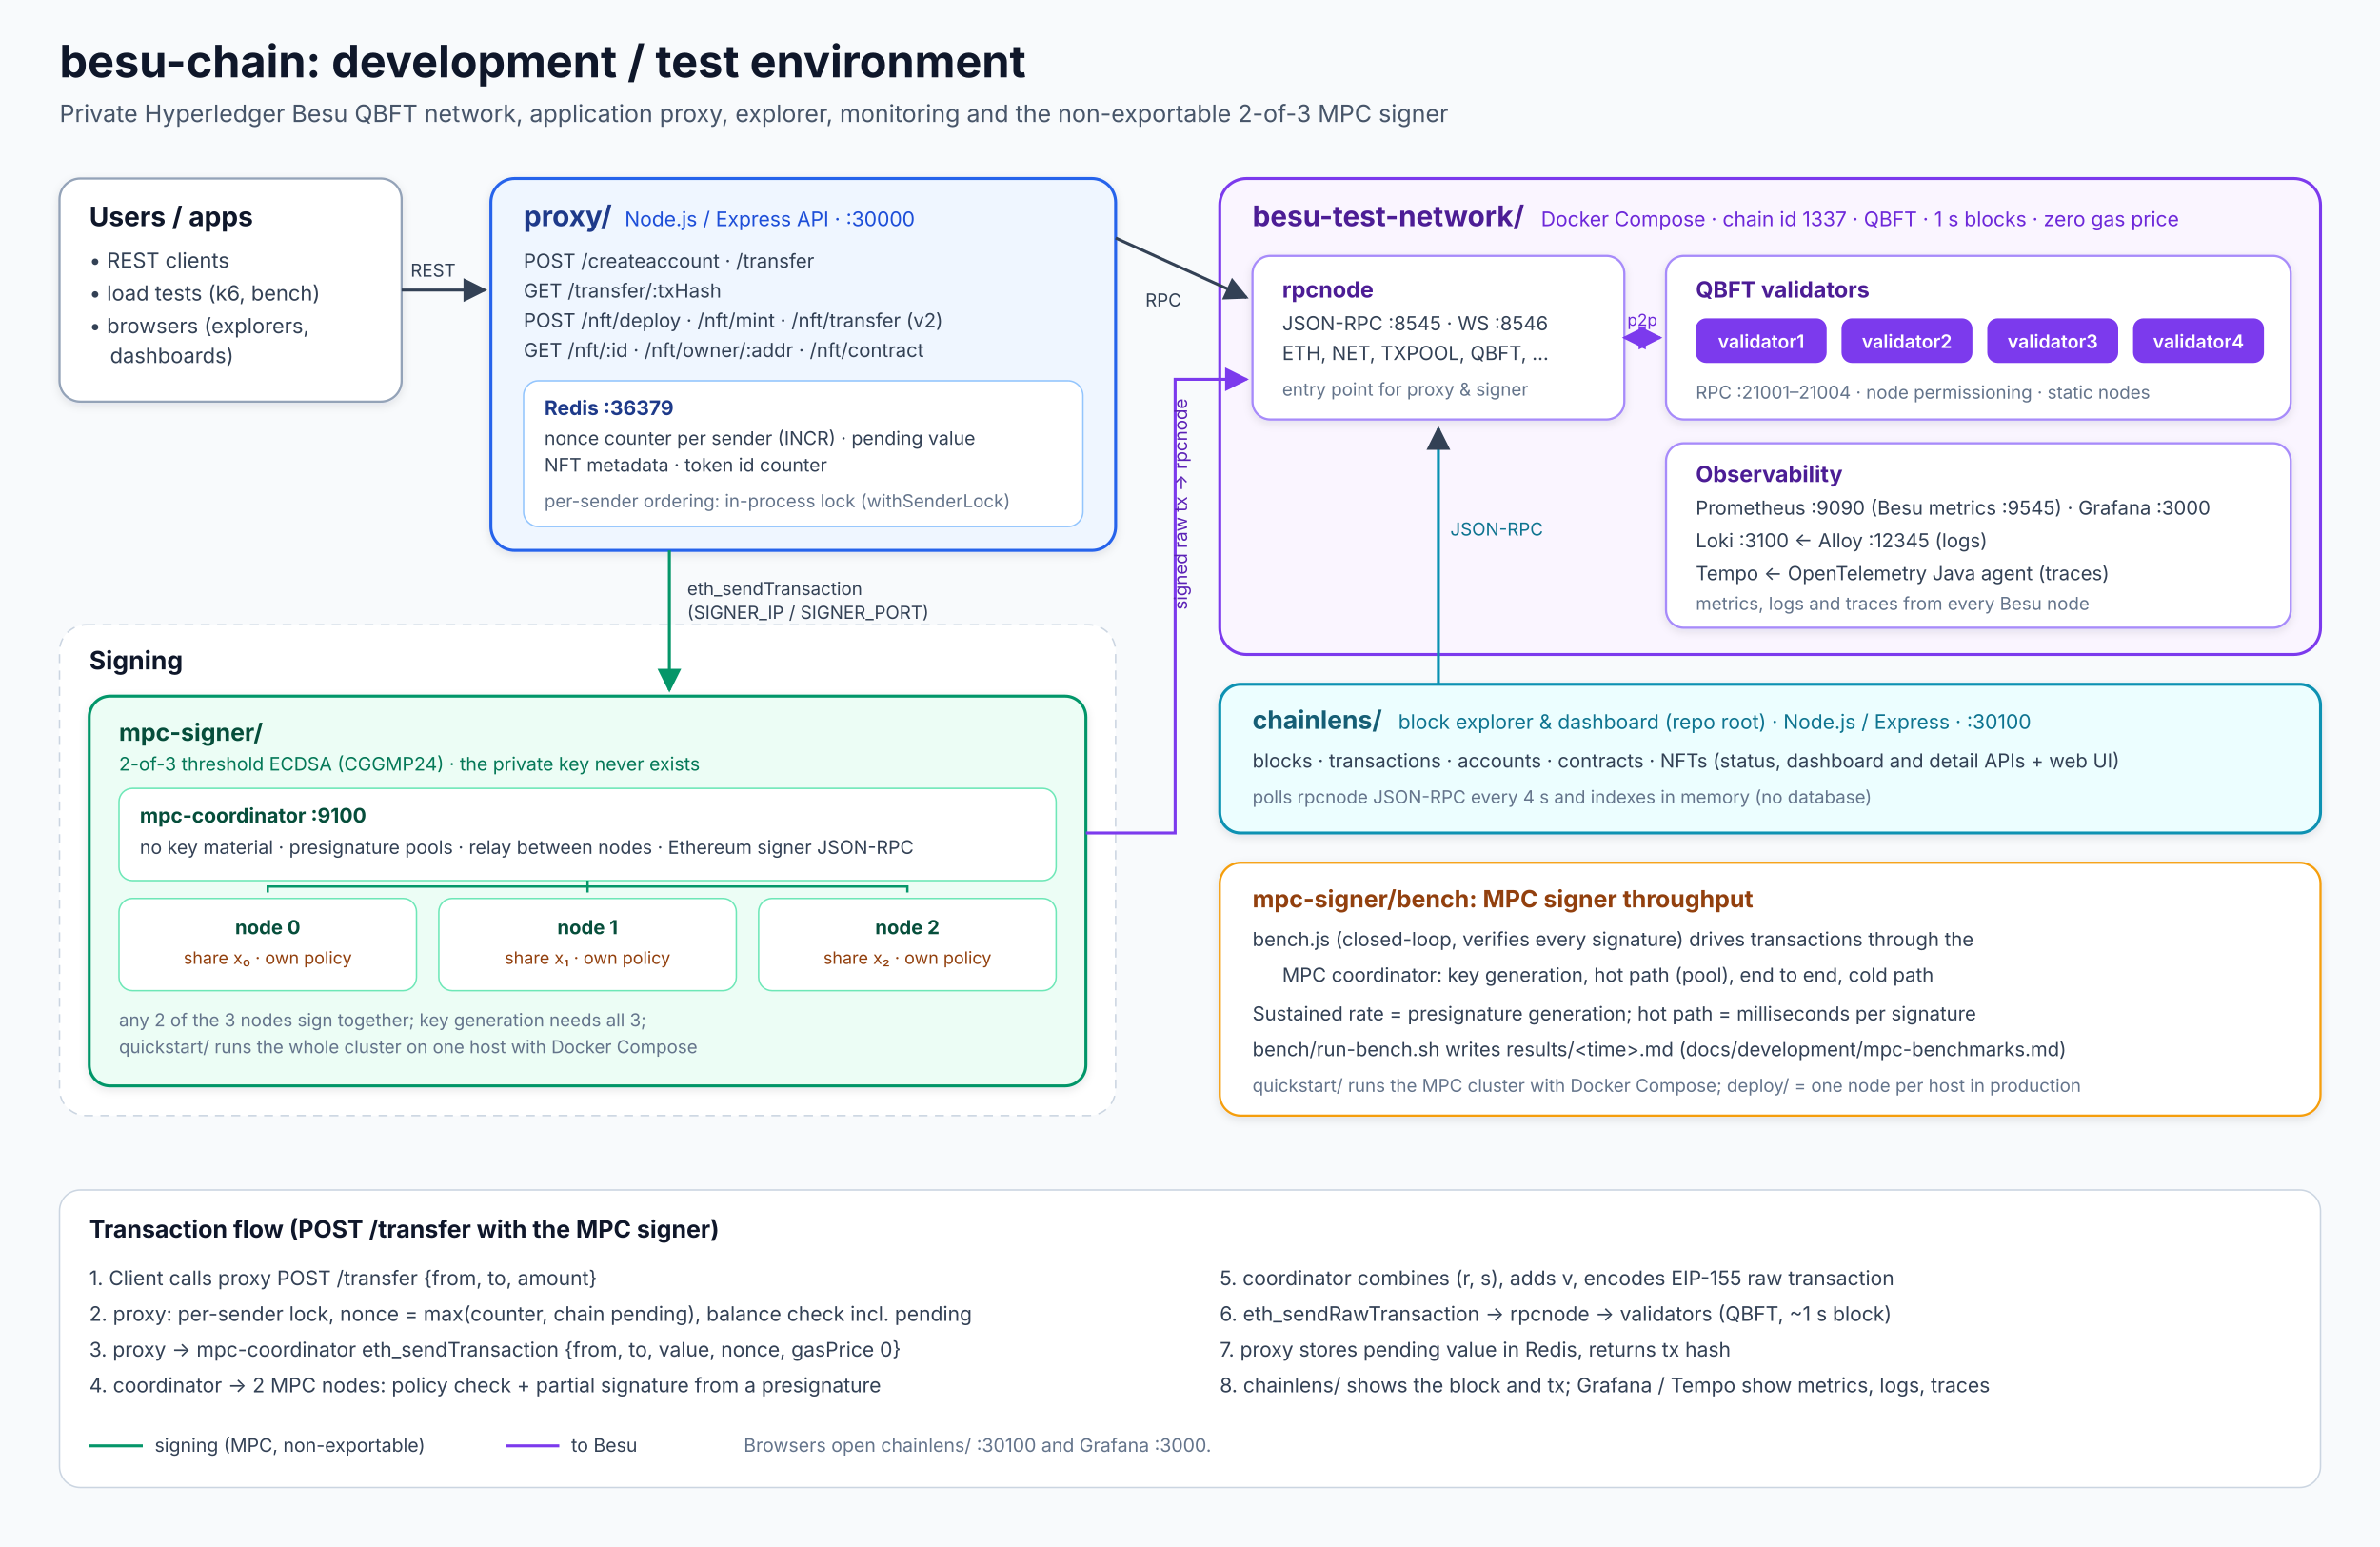
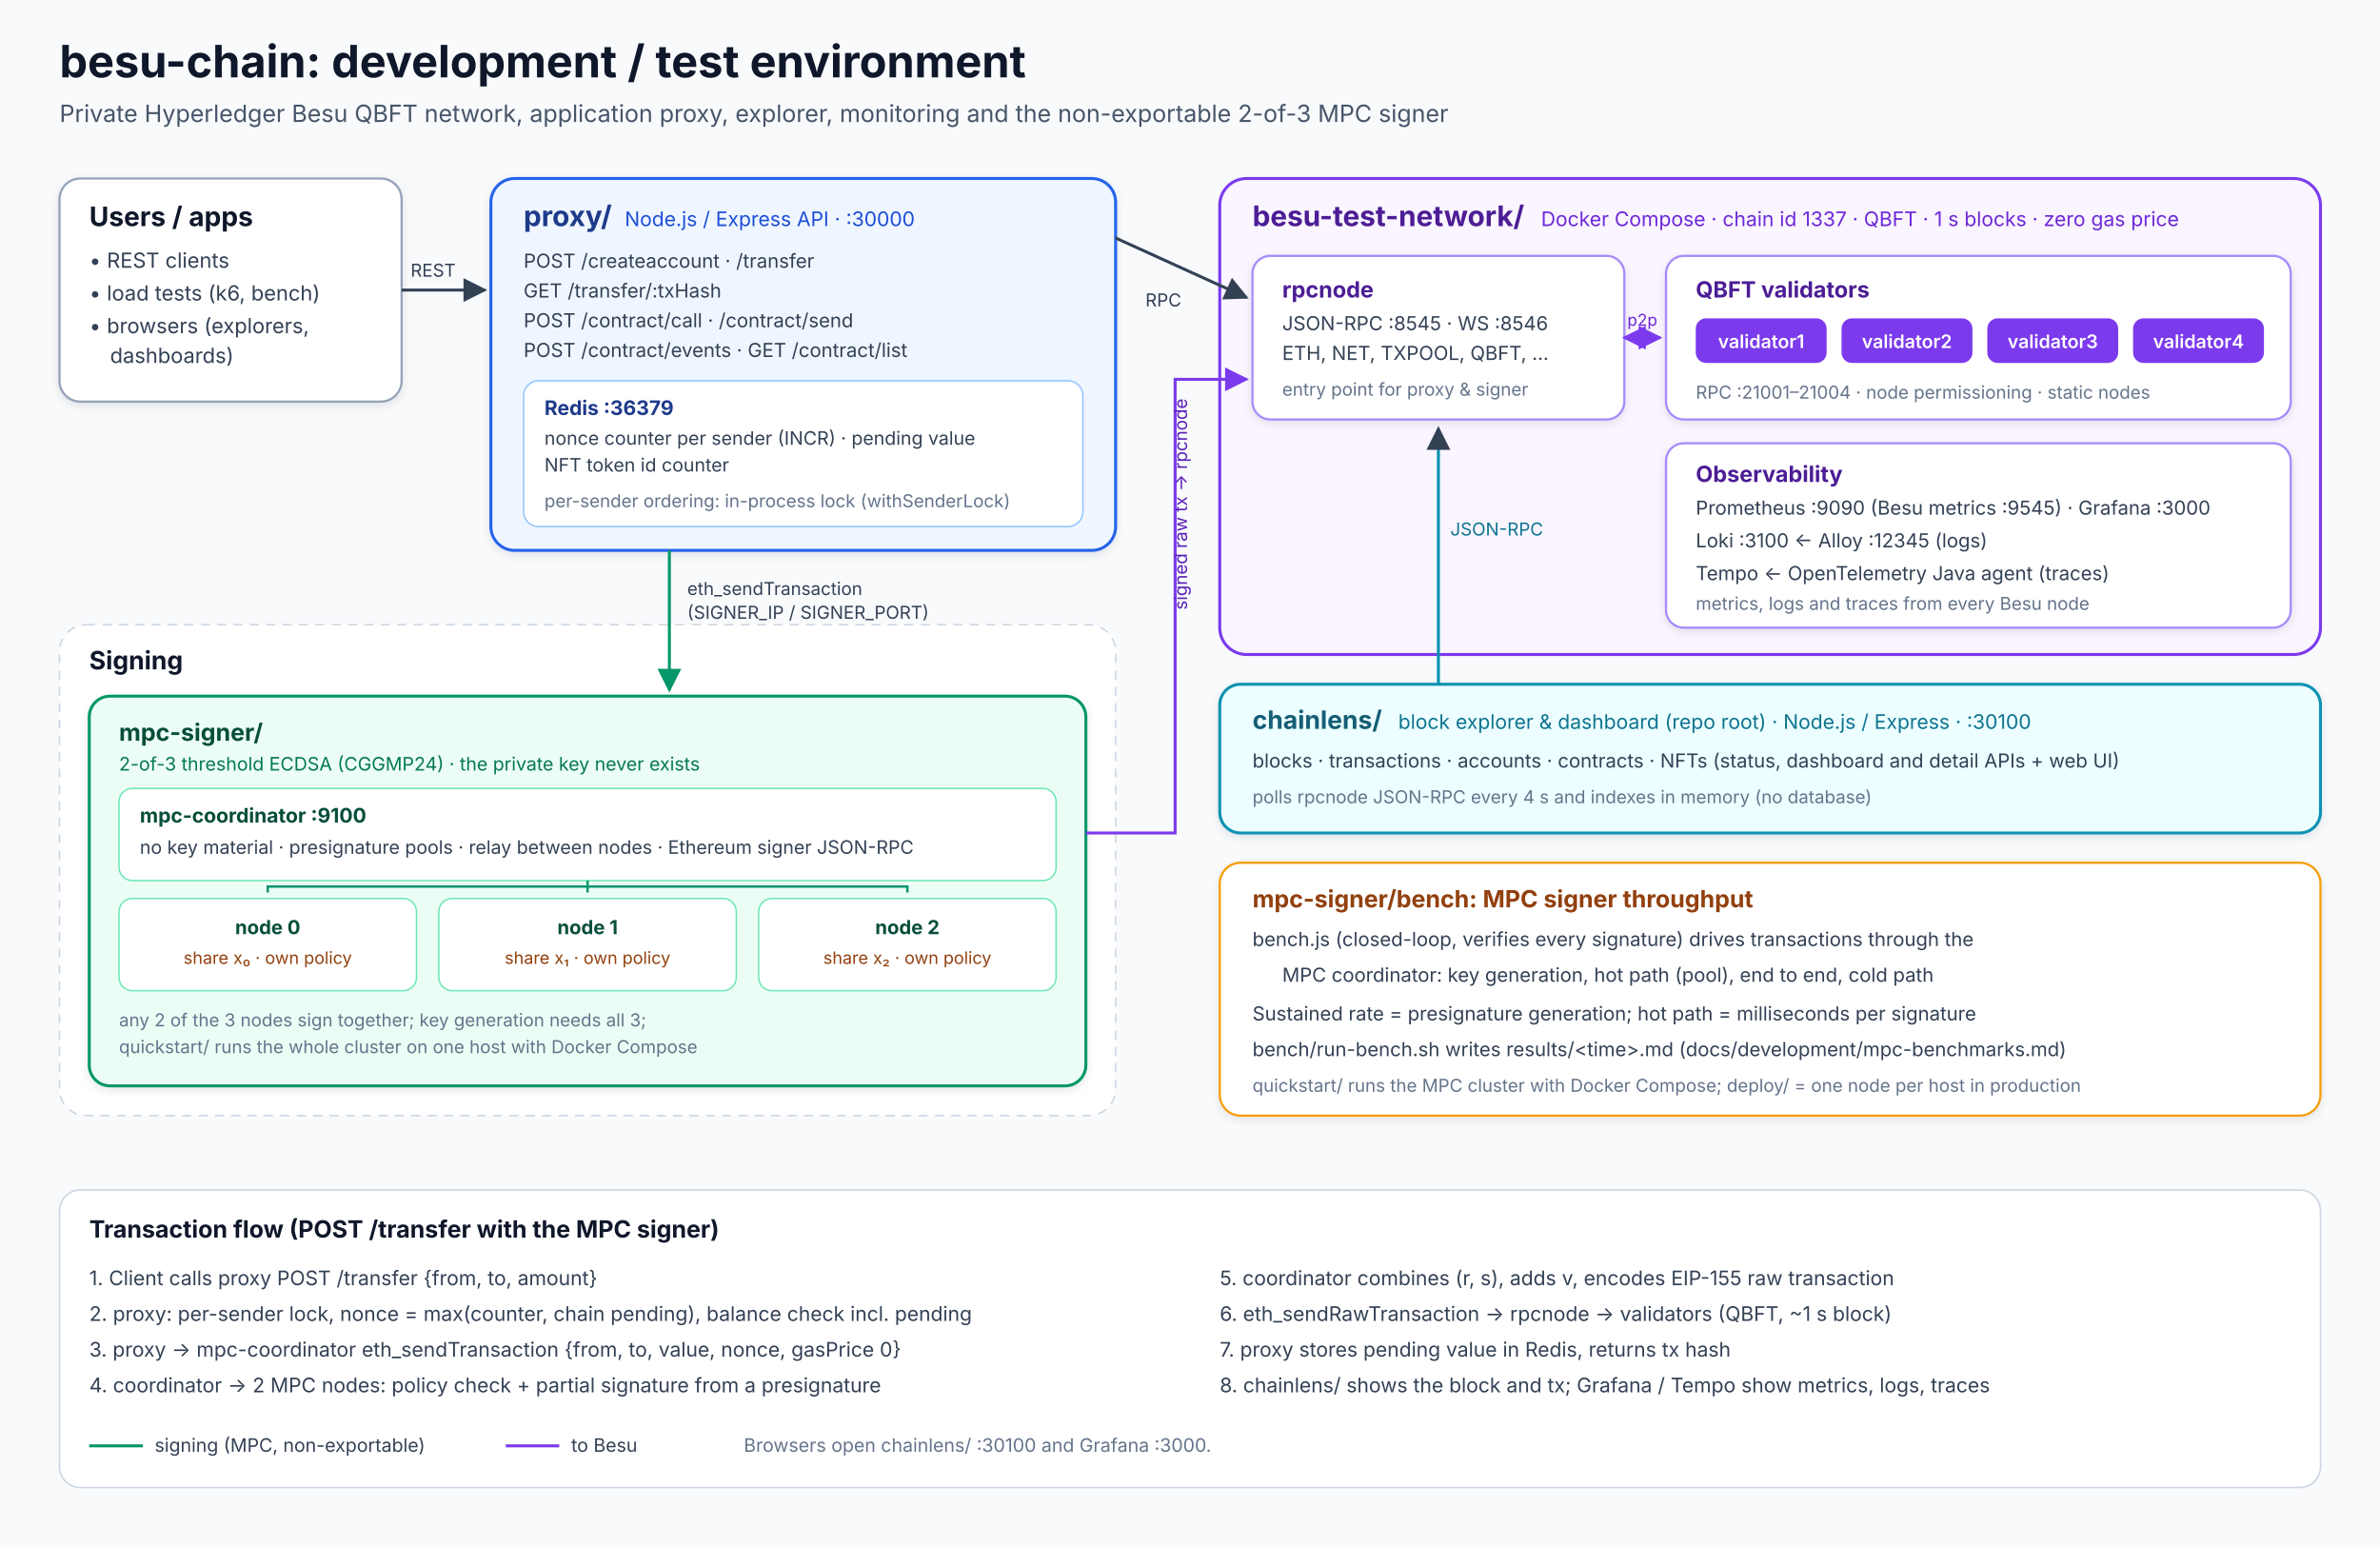
<svg xmlns="http://www.w3.org/2000/svg" width="1600" height="1040" viewBox="0 0 1600 1040" font-family="Inter, 'Segoe UI', Helvetica, Arial, sans-serif">
  <defs>
    <marker id="a" viewBox="0 0 10 10" refX="9" refY="5" markerWidth="8" markerHeight="8" orient="auto-start-reverse">
      <path d="M0,0 L10,5 L0,10 z" fill="#334155" />
    </marker>
    <marker id="aP" viewBox="0 0 10 10" refX="9" refY="5" markerWidth="8" markerHeight="8" orient="auto-start-reverse">
      <path d="M0,0 L10,5 L0,10 z" fill="#7c3aed" />
    </marker>
    <marker id="aG" viewBox="0 0 10 10" refX="9" refY="5" markerWidth="8" markerHeight="8" orient="auto-start-reverse">
      <path d="M0,0 L10,5 L0,10 z" fill="#059669" />
    </marker>
    <marker id="aR" viewBox="0 0 10 10" refX="9" refY="5" markerWidth="8" markerHeight="8" orient="auto-start-reverse">
      <path d="M0,0 L10,5 L0,10 z" fill="#e11d48" />
    </marker>
    <filter id="sh" x="-5%" y="-5%" width="110%" height="115%">
      <feDropShadow dx="0" dy="2" stdDeviation="3" flood-color="#0f172a" flood-opacity="0.10" />
    </filter>
  </defs>
  <rect width="1600" height="1040" fill="#f8fafc" />
  <text x="40" y="52" font-size="30" font-weight="700" fill="#0f172a">besu-chain: development / test environment</text>
  <text x="40" y="82" font-size="16" fill="#475569">Private Hyperledger Besu QBFT network, application proxy, explorer, monitoring and the non-exportable 2-of-3 MPC signer</text>
  <g filter="url(#sh)">
    <rect x="40" y="120" width="230" height="150" rx="14" fill="#ffffff" stroke="#94a3b8" stroke-width="1.5" />
  </g>
  <text x="60" y="152" font-size="18" font-weight="700" fill="#0f172a">Users / apps</text>
  <text x="60" y="180" font-size="14" fill="#334155">• REST clients</text>
  <text x="60" y="202" font-size="14" fill="#334155">• load tests (k6, bench)</text>
  <text x="60" y="224" font-size="14" fill="#334155">• browsers (explorers,</text>
  <text x="74" y="244" font-size="14" fill="#334155">dashboards)</text>
  <g filter="url(#sh)">
    <rect x="330" y="120" width="420" height="250" rx="16" fill="#eff6ff" stroke="#2563eb" stroke-width="2" />
  </g>
  <text x="352" y="152" font-size="19" font-weight="700" fill="#1e3a8a">proxy/</text>
  <text x="420" y="152" font-size="13.5" fill="#1d4ed8">Node.js / Express API · :30000</text>
  <g font-size="13" fill="#334155">
    <text x="352" y="180">POST /createaccount · /transfer</text>
    <text x="352" y="200">GET  /transfer/:txHash</text>
-     <text x="352" y="220">POST /nft/deploy · /nft/mint · /nft/transfer (v2)</text>
-     <text x="352" y="240">GET  /nft/:id · /nft/owner/:addr · /nft/contract</text>
+     <text x="352" y="220">POST /contract/call · /contract/send</text>
+     <text x="352" y="240">POST /contract/events · GET /contract/list</text>
  </g>
  <rect x="352" y="256" width="376" height="98" rx="10" fill="#ffffff" stroke="#93c5fd" />
  <text x="366" y="279" font-size="13.5" font-weight="700" fill="#1e3a8a">Redis :36379</text>
  <text x="366" y="299" font-size="12.5" fill="#334155">nonce counter per sender (INCR) · pending value</text>
-   <text x="366" y="317" font-size="12.5" fill="#334155">NFT metadata · token id counter</text>
+   <text x="366" y="317" font-size="12.5" fill="#334155">NFT token id counter</text>
  <text x="366" y="341" font-size="12" fill="#64748b">per-sender ordering: in-process lock (withSenderLock)</text>
  <line x1="270" y1="195" x2="326" y2="195" stroke="#334155" stroke-width="2" marker-end="url(#a)" />
  <text x="276" y="186" font-size="12" fill="#334155">REST</text>
  <rect x="40" y="420" width="710" height="330" rx="18" fill="#ffffff" stroke="#cbd5e1" stroke-dasharray="6 5" />
  <text x="60" y="450" font-size="17" font-weight="700" fill="#0f172a">Signing</text>
  <g filter="url(#sh)">
    <rect x="60" y="468" width="670" height="262" rx="14" fill="#ecfdf5" stroke="#059669" stroke-width="2" />
  </g>
  <text x="80" y="498" font-size="16" font-weight="700" fill="#064e3b">mpc-signer/</text>
  <text x="80" y="518" font-size="12.5" fill="#047857">2-of-3 threshold ECDSA (CGGMP24) · the private key never exists</text>
  <rect x="80" y="530" width="630" height="62" rx="9" fill="#ffffff" stroke="#6ee7b7" />
  <text x="94" y="553" font-size="13.5" font-weight="700" fill="#064e3b">mpc-coordinator :9100</text>
  <text x="94" y="574" font-size="12.5" fill="#334155">no key material · presignature pools · relay between nodes · Ethereum signer JSON-RPC</text>
  <g>
    <rect x="80" y="604" width="200" height="62" rx="9" fill="#ffffff" stroke="#6ee7b7" />
    <text x="180" y="628" font-size="13" font-weight="700" fill="#064e3b" text-anchor="middle">node 0</text>
    <text x="180" y="648" font-size="11.5" fill="#92400e" text-anchor="middle">share x₀ · own policy</text>
    <rect x="295" y="604" width="200" height="62" rx="9" fill="#ffffff" stroke="#6ee7b7" />
    <text x="395" y="628" font-size="13" font-weight="700" fill="#064e3b" text-anchor="middle">node 1</text>
    <text x="395" y="648" font-size="11.5" fill="#92400e" text-anchor="middle">share x₁ · own policy</text>
    <rect x="510" y="604" width="200" height="62" rx="9" fill="#ffffff" stroke="#6ee7b7" />
    <text x="610" y="628" font-size="13" font-weight="700" fill="#064e3b" text-anchor="middle">node 2</text>
    <text x="610" y="648" font-size="11.5" fill="#92400e" text-anchor="middle">share x₂ · own policy</text>
  </g>
  <g stroke="#059669" stroke-width="1.6" fill="none">
    <path d="M395 592 L395 600" />
    <path d="M180 600 L180 596 L610 596 L610 600" />
  </g>
  <text x="80" y="690" font-size="12" fill="#64748b">any 2 of the 3 nodes sign together; key generation needs all 3;</text>
  <text x="80" y="708" font-size="12" fill="#64748b">quickstart/ runs the whole cluster on one host with Docker Compose</text>
  <path d="M 450 370 L 450 464" stroke="#059669" stroke-width="2" fill="none" marker-end="url(#aG)" />
  <text x="462" y="400" font-size="12" fill="#334155">eth_sendTransaction</text>
  <text x="462" y="416" font-size="12" fill="#334155">(SIGNER_IP / SIGNER_PORT)</text>
  <rect x="820" y="120" width="740" height="320" rx="18" fill="#faf5ff" stroke="#7c3aed" stroke-width="2" />
  <text x="842" y="152" font-size="19" font-weight="700" fill="#4c1d95">besu-test-network/</text>
  <text x="1036" y="152" font-size="13.5" fill="#6d28d9">Docker Compose · chain id 1337 · QBFT · 1 s blocks · zero gas price</text>
  <g filter="url(#sh)">
    <rect x="842" y="172" width="250" height="110" rx="12" fill="#ffffff" stroke="#a78bfa" stroke-width="1.5" />
  </g>
  <text x="862" y="200" font-size="15" font-weight="700" fill="#4c1d95">rpcnode</text>
  <text x="862" y="222" font-size="13" fill="#334155">JSON-RPC :8545 · WS :8546</text>
  <text x="862" y="242" font-size="13" fill="#334155">ETH, NET, TXPOOL, QBFT, …</text>
  <text x="862" y="266" font-size="12" fill="#64748b">entry point for proxy &amp; signer</text>
  <g filter="url(#sh)">
    <rect x="1120" y="172" width="420" height="110" rx="12" fill="#ffffff" stroke="#a78bfa" stroke-width="1.5" />
  </g>
  <text x="1140" y="200" font-size="15" font-weight="700" fill="#4c1d95">QBFT validators</text>
  <g font-size="12.5" font-weight="600" fill="#ffffff">
    <rect x="1140" y="214" width="88" height="30" rx="7" fill="#7c3aed" />
    <text x="1184" y="234" text-anchor="middle">validator1</text>
    <rect x="1238" y="214" width="88" height="30" rx="7" fill="#7c3aed" />
    <text x="1282" y="234" text-anchor="middle">validator2</text>
    <rect x="1336" y="214" width="88" height="30" rx="7" fill="#7c3aed" />
    <text x="1380" y="234" text-anchor="middle">validator3</text>
    <rect x="1434" y="214" width="88" height="30" rx="7" fill="#7c3aed" />
    <text x="1478" y="234" text-anchor="middle">validator4</text>
  </g>
  <text x="1140" y="268" font-size="12" fill="#64748b">RPC :21001–21004 · node permissioning · static nodes</text>
  <line x1="1092" y1="227" x2="1116" y2="227" stroke="#7c3aed" stroke-width="2" marker-end="url(#aP)" marker-start="url(#aP)" />
  <text x="1094" y="219" font-size="11" fill="#6d28d9">p2p</text>
  <g filter="url(#sh)">
    <rect x="1120" y="298" width="420" height="124" rx="12" fill="#ffffff" stroke="#a78bfa" stroke-width="1.5" />
  </g>
  <text x="1140" y="324" font-size="15" font-weight="700" fill="#4c1d95">Observability</text>
  <text x="1140" y="346" font-size="13" fill="#334155">Prometheus :9090 (Besu metrics :9545) · Grafana :3000</text>
  <text x="1140" y="368" font-size="13" fill="#334155">Loki :3100 ← Alloy :12345 (logs)</text>
  <text x="1140" y="390" font-size="13" fill="#334155">Tempo ← OpenTelemetry Java agent (traces)</text>
  <text x="1140" y="410" font-size="12" fill="#64748b">metrics, logs and traces from every Besu node</text>
  <g filter="url(#sh)">
    <rect x="820" y="460" width="740" height="100" rx="14" fill="#ecfeff" stroke="#0891b2" stroke-width="2" />
  </g>
  <text x="842" y="490" font-size="17" font-weight="700" fill="#155e75">chainlens/</text>
  <text x="940" y="490" font-size="13.5" fill="#0e7490">block explorer &amp; dashboard (repo root) · Node.js / Express · :30100</text>
  <text x="842" y="516" font-size="13" fill="#334155">blocks · transactions · accounts · contracts · NFTs (status, dashboard and detail APIs + web UI)</text>
  <text x="842" y="540" font-size="12" fill="#64748b">polls rpcnode JSON-RPC every 4 s and indexes in memory (no database)</text>
  <line x1="967" y1="460" x2="967" y2="288" stroke="#0891b2" stroke-width="2" marker-end="url(#a)" />
  <text x="975" y="360" font-size="12" fill="#0e7490">JSON-RPC</text>
  <path d="M 750 160 L 838 200" stroke="#334155" stroke-width="2" fill="none" marker-end="url(#a)" />
  <text x="770" y="206" font-size="12" fill="#334155">RPC</text>
  <path d="M 380 560 L 395 560" stroke="none" />
  <path d="M 730 560 L 790 560 L 790 255 L 838 255" stroke="#7c3aed" stroke-width="2" fill="none" marker-end="url(#aP)" />
  <text x="798" y="410" font-size="12" fill="#5b21b6" transform="rotate(-90 798 410)">signed raw tx → rpcnode</text>
  <g filter="url(#sh)">
    <rect x="820" y="580" width="740" height="170" rx="14" fill="#ffffff" stroke="#f59e0b" stroke-width="1.5" />
  </g>
  <text x="842" y="610" font-size="16" font-weight="700" fill="#92400e">mpc-signer/bench: MPC signer throughput</text>
  <text x="842" y="636" font-size="13" fill="#334155">bench.js (closed-loop, verifies every signature) drives transactions through the</text>
  <text x="862" y="660" font-size="13" fill="#334155">MPC coordinator: key generation, hot path (pool), end to end, cold path</text>
  <text x="842" y="686" font-size="13" fill="#334155">Sustained rate = presignature generation; hot path = milliseconds per signature</text>
  <text x="842" y="710" font-size="13" fill="#334155">bench/run-bench.sh writes results/&lt;time&gt;.md (docs/development/mpc-benchmarks.md)</text>
  <text x="842" y="734" font-size="12" fill="#64748b">quickstart/ runs the MPC cluster with Docker Compose; deploy/ = one node per host in production</text>
  <g transform="translate(40,800)">
    <rect width="1520" height="200" rx="14" fill="#ffffff" stroke="#cbd5e1" />
    <text x="20" y="32" font-size="16" font-weight="700" fill="#0f172a">Transaction flow (POST /transfer with the MPC signer)</text>
    <g font-size="13.5" fill="#334155">
      <text x="20" y="64">1. Client calls proxy POST /transfer {from, to, amount}</text>
      <text x="20" y="88">2. proxy: per-sender lock, nonce = max(counter, chain pending), balance check incl. pending</text>
      <text x="20" y="112">3. proxy → mpc-coordinator eth_sendTransaction {from, to, value, nonce, gasPrice 0}</text>
      <text x="20" y="136">4. coordinator → 2 MPC nodes: policy check + partial signature from a presignature</text>
      <text x="780" y="64">5. coordinator combines (r, s), adds v, encodes EIP-155 raw transaction</text>
      <text x="780" y="88">6. eth_sendRawTransaction → rpcnode → validators (QBFT, ~1 s block)</text>
      <text x="780" y="112">7. proxy stores pending value in Redis, returns tx hash</text>
      <text x="780" y="136">8. chainlens/ shows the block and tx; Grafana / Tempo show metrics, logs, traces</text>
    </g>
    <g font-size="12.5">
      <line x1="20" y1="172" x2="56" y2="172" stroke="#059669" stroke-width="2" />
      <text x="64" y="176" fill="#334155">signing (MPC, non-exportable)</text>
      <line x1="300" y1="172" x2="336" y2="172" stroke="#7c3aed" stroke-width="2" />
      <text x="344" y="176" fill="#334155">to Besu</text>
      <text x="460" y="176" fill="#64748b">Browsers open chainlens/ :30100 and Grafana :3000.</text>
    </g>
  </g>
</svg>
